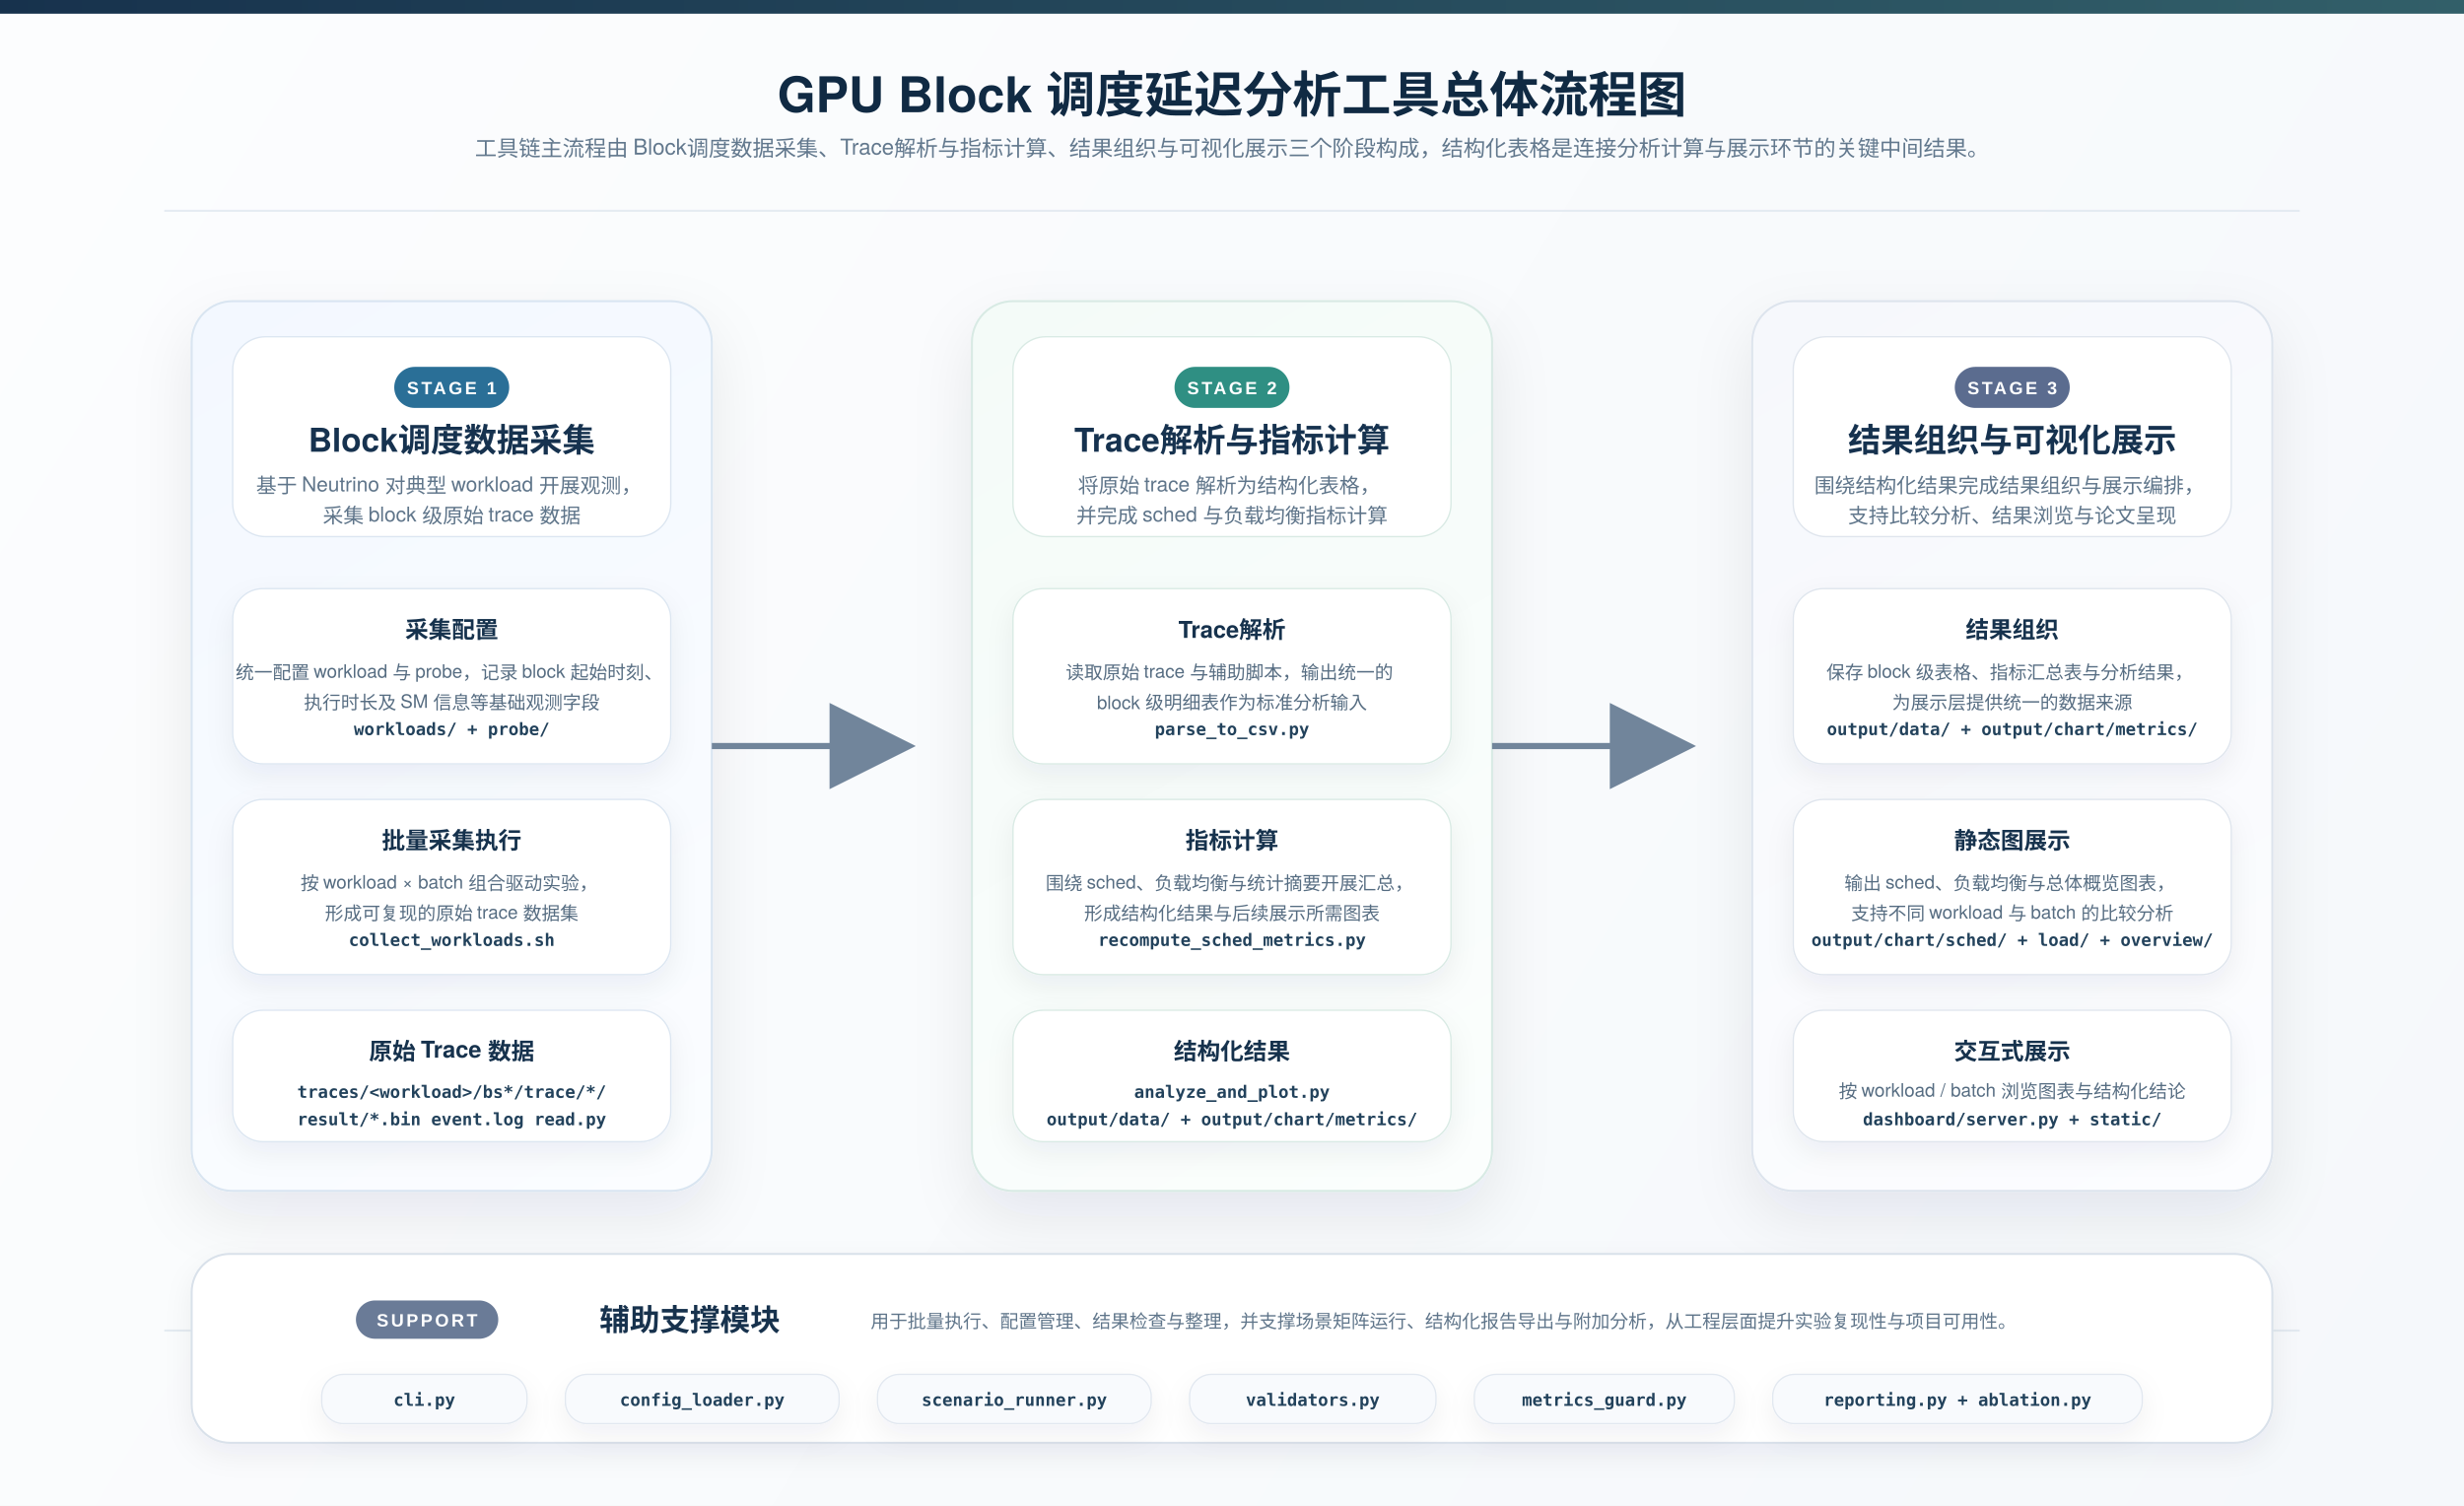
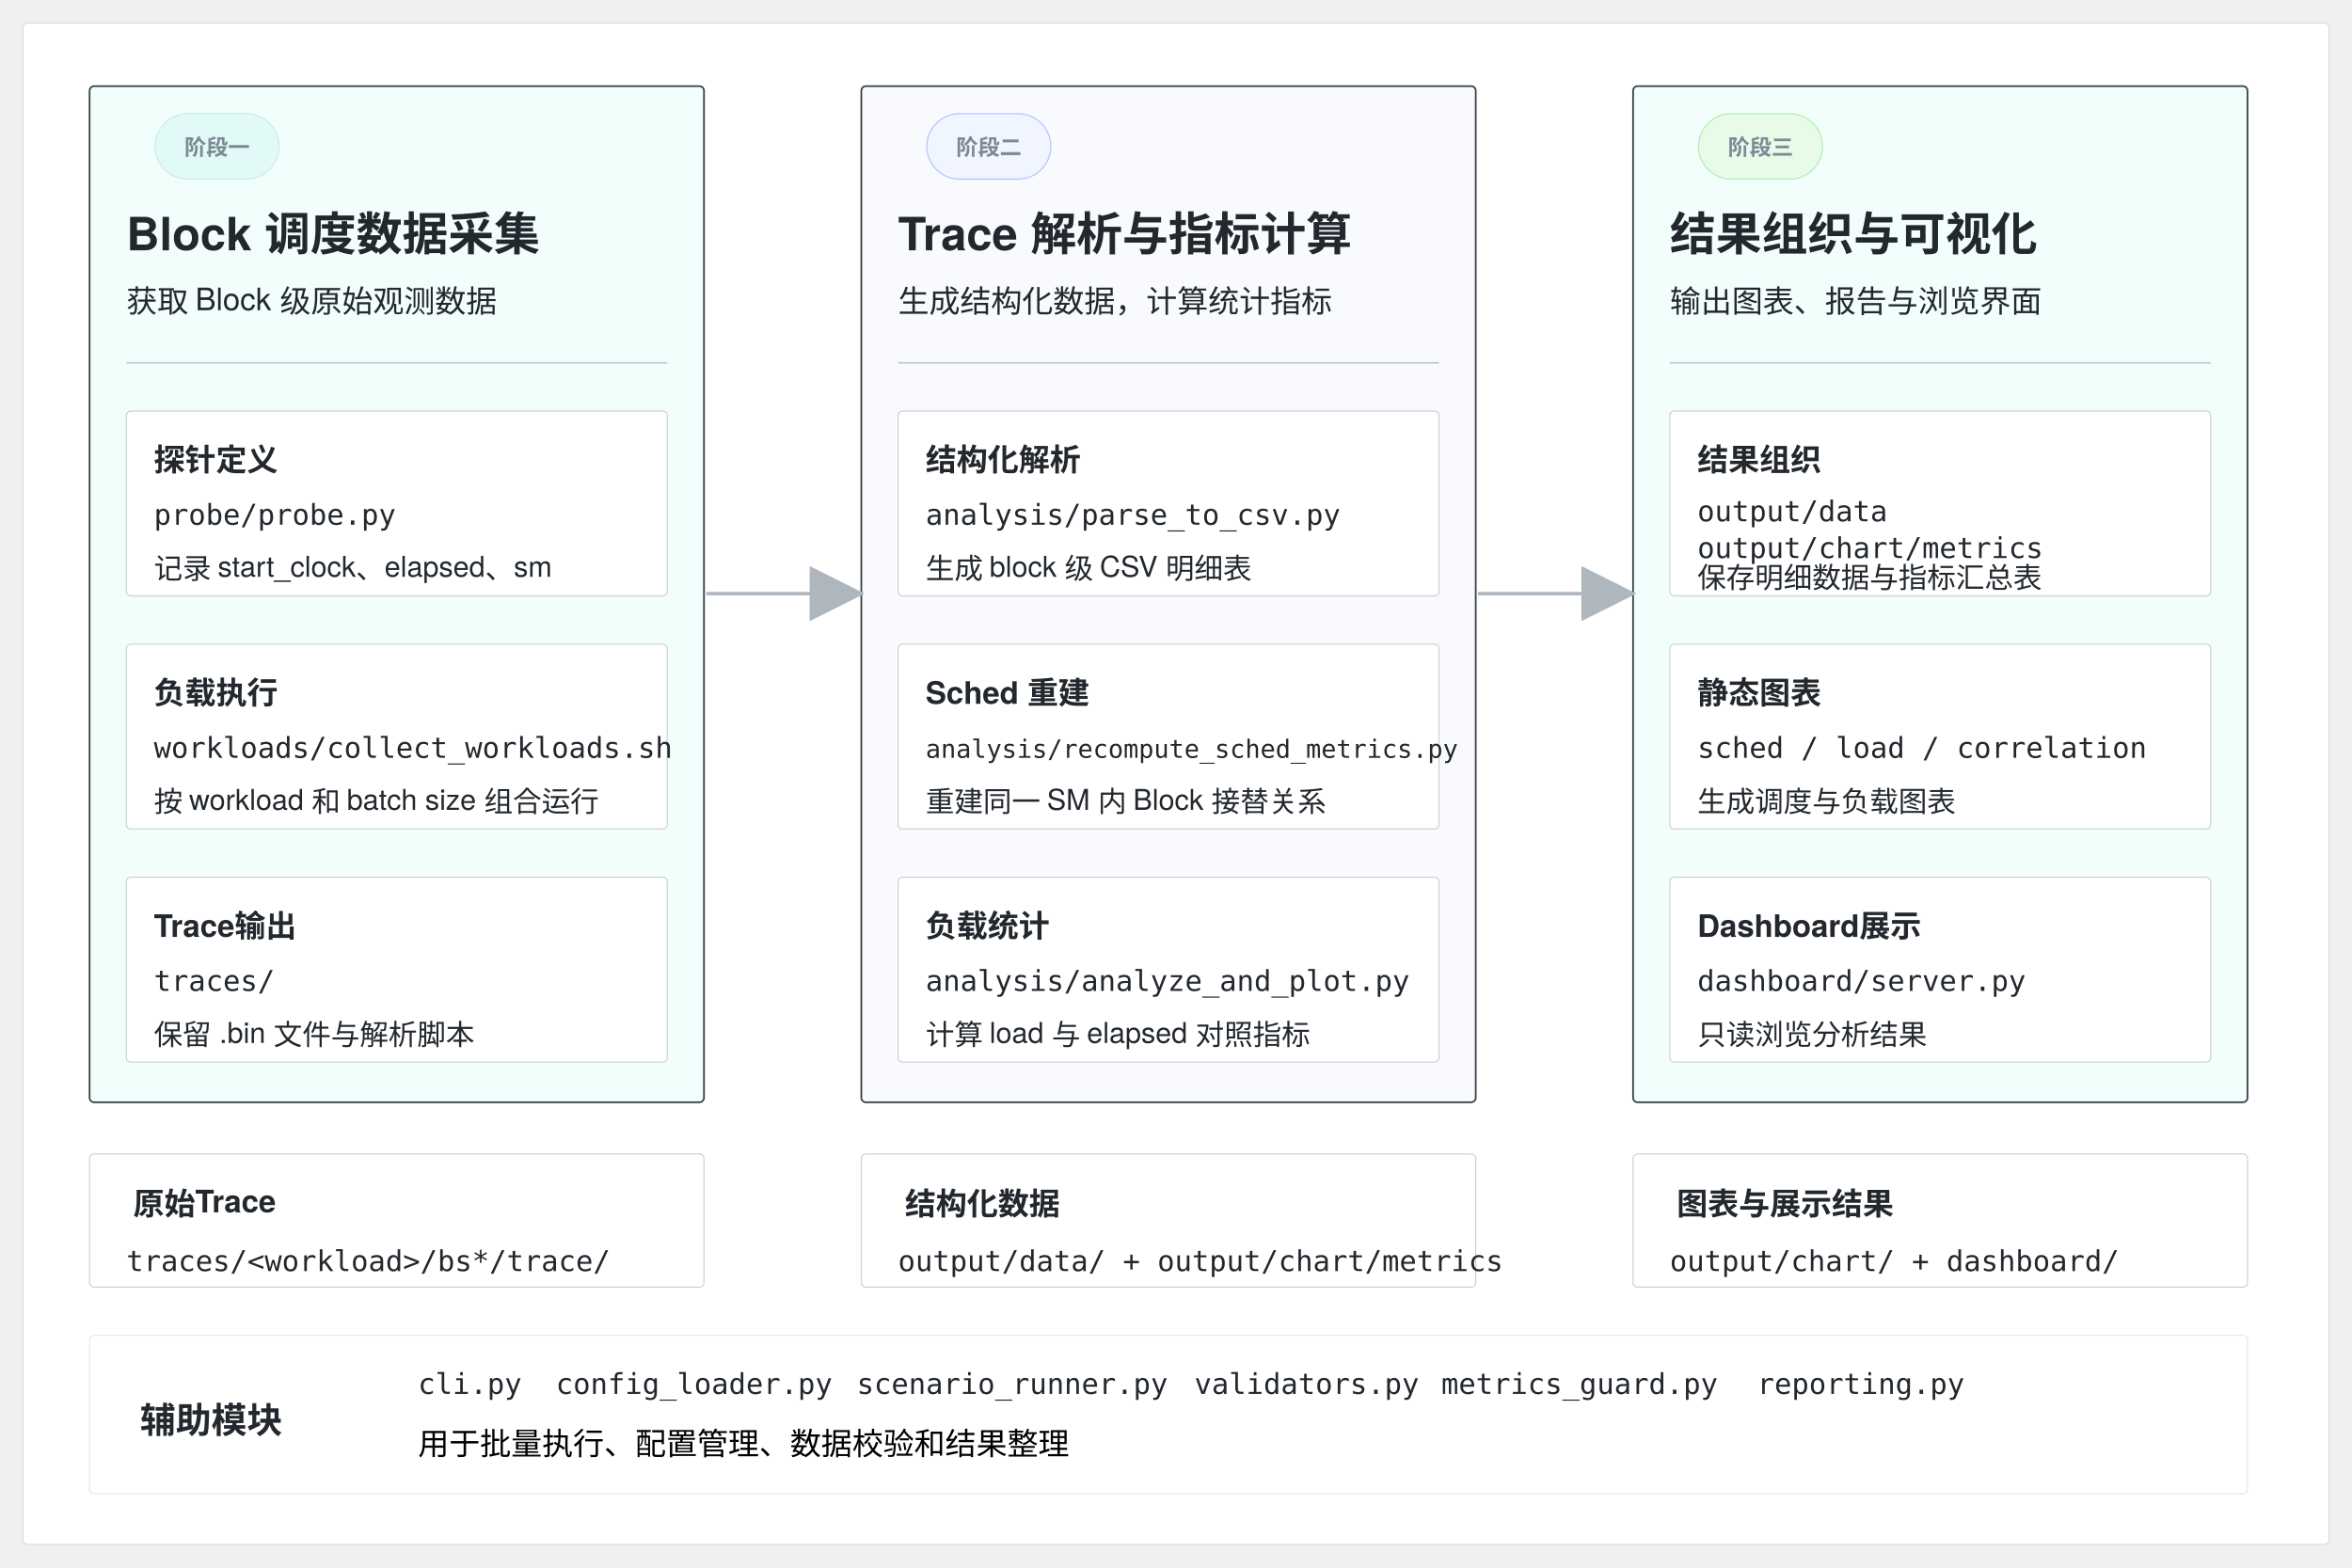
- <svg xmlns="http://www.w3.org/2000/svg" width="1800" height="1100" viewBox="0 0 1800 1100" fill="none">
+ <svg xmlns="http://www.w3.org/2000/svg" width="2048" height="1365" viewBox="0 0 2048 1365" fill="none">
  <defs>
-     <linearGradient id="bg" x1="0" y1="0" x2="1800" y2="1100" gradientUnits="userSpaceOnUse">
-       <stop offset="0" stop-color="#FCFDFE" />
-       <stop offset="1" stop-color="#F5F8FB" />
-     </linearGradient>
-     <linearGradient id="topLine" x1="0" y1="0" x2="1800" y2="0" gradientUnits="userSpaceOnUse">
-       <stop offset="0" stop-color="#17324D" />
-       <stop offset="1" stop-color="#325F69" />
-     </linearGradient>
-     <linearGradient id="cardBlue" x1="140" y1="220" x2="520" y2="870" gradientUnits="userSpaceOnUse">
-       <stop offset="0" stop-color="#F3F8FF" />
-       <stop offset="1" stop-color="#FBFDFF" />
-     </linearGradient>
-     <linearGradient id="cardGreen" x1="710" y1="220" x2="1090" y2="870" gradientUnits="userSpaceOnUse">
-       <stop offset="0" stop-color="#F4FBF8" />
-       <stop offset="1" stop-color="#FBFEFD" />
-     </linearGradient>
-     <linearGradient id="cardSlate" x1="1280" y1="220" x2="1660" y2="870" gradientUnits="userSpaceOnUse">
-       <stop offset="0" stop-color="#F6F8FC" />
-       <stop offset="1" stop-color="#FCFDFF" />
-     </linearGradient>
-     <filter id="shadow" x="-50" y="-50" width="1900" height="1220" filterUnits="userSpaceOnUse" color-interpolation-filters="sRGB">
-       <feDropShadow dx="0" dy="18" stdDeviation="22" flood-color="#15314C" flood-opacity="0.08" />
-     </filter>
-     <filter id="soft" x="-20" y="-20" width="1840" height="1180" filterUnits="userSpaceOnUse" color-interpolation-filters="sRGB">
-       <feDropShadow dx="0" dy="8" stdDeviation="10" flood-color="#15314C" flood-opacity="0.06" />
-     </filter>
-     <marker id="arrow" markerWidth="14" markerHeight="14" refX="12" refY="7" orient="auto">
-       <path d="M0 0L14 7L0 14V0Z" fill="#71859B" />
+     <marker id="arrow" markerWidth="16" markerHeight="16" refX="14" refY="8" orient="auto">
+       <path d="M0 0L16 8L0 16V0Z" fill="#AEB6BE" />
    </marker>
    <style>
-       .title { font: 700 36px "Helvetica Neue", "PingFang SC", "Microsoft YaHei", sans-serif; fill: #102A43; }
-       .subtitle { font: 500 16px "Helvetica Neue", "PingFang SC", "Microsoft YaHei", sans-serif; fill: #62788D; }
-       .chip { font: 700 13px "Helvetica Neue", Arial, sans-serif; letter-spacing: 1.8px; fill: #FFFFFF; }
-       .stageTitle { font: 700 24px "Helvetica Neue", "PingFang SC", "Microsoft YaHei", sans-serif; fill: #16324F; }
-       .stageDesc { font: 500 15px "Helvetica Neue", "PingFang SC", "Microsoft YaHei", sans-serif; fill: #5F758A; }
-       .boxTitle { font: 700 17px "Helvetica Neue", "PingFang SC", "Microsoft YaHei", sans-serif; fill: #17324D; }
-       .boxBody { font: 500 13.5px "Helvetica Neue", "PingFang SC", "Microsoft YaHei", sans-serif; fill: #576D82; }
-       .mono { font: 600 12.5px "SFMono-Regular", "Menlo", "Consolas", monospace; fill: #23425B; }
-       .laneTitle { font: 700 22px "Helvetica Neue", "PingFang SC", "Microsoft YaHei", sans-serif; fill: #17324D; }
-       .laneBody { font: 500 13.5px "Helvetica Neue", "PingFang SC", "Microsoft YaHei", sans-serif; fill: #5F758A; }
+       .title { font: 700 40px "Helvetica Neue", "PingFang SC", "Microsoft YaHei", sans-serif; fill: #22282E; }
+       .subtitle { font: 500 27px "Helvetica Neue", "PingFang SC", "Microsoft YaHei", sans-serif; fill: #22282E; }
+       .sectionTitle { font: 700 27px "Helvetica Neue", "PingFang SC", "Microsoft YaHei", sans-serif; fill: #22282E; }
+       .body { font: 500 25px "Helvetica Neue", "PingFang SC", "Microsoft YaHei", sans-serif; fill: #22282E; }
+       .mono { font: 500 25px "SFMono-Regular", "Menlo", "Consolas", monospace; fill: #22282E; }
+       .monoSmall { font: 500 22px "SFMono-Regular", "Menlo", "Consolas", monospace; fill: #22282E; }
+       .smallTitle { font: 700 27px "Helvetica Neue", "PingFang SC", "Microsoft YaHei", sans-serif; fill: #22282E; }
+       .stage { font: 700 19px "Helvetica Neue", "PingFang SC", "Microsoft YaHei", sans-serif; fill: #7D8994; }
+       .supportTitle { font: 700 31px "Helvetica Neue", "PingFang SC", "Microsoft YaHei", sans-serif; fill: #22282E; }
+       .supportText { font: 500 27px "Helvetica Neue", "PingFang SC", "Microsoft YaHei", sans-serif; fill: #000000; }
    </style>
  </defs>
-   <rect width="1800" height="1100" fill="url(#bg)" />
-   <rect x="0" y="0" width="1800" height="10" fill="url(#topLine)" />
-   <text x="900" y="82" text-anchor="middle" class="title">GPU Block 调度延迟分析工具总体流程图</text>
-   <text x="900" y="114" text-anchor="middle" class="subtitle">工具链主流程由 Block调度数据采集、Trace解析与指标计算、结果组织与可视化展示三个阶段构成，结构化表格是连接分析计算与展示环节的关键中间结果。</text>
-   <g opacity="0.6">
-     <path d="M120 154H1680" stroke="#D6E0EA" stroke-width="1.5" />
-     <path d="M120 972H1680" stroke="#D6E0EA" stroke-width="1.5" />
-   </g>
-   <g filter="url(#shadow)">
-     <rect x="140" y="220" width="380" height="650" rx="30" fill="url(#cardBlue)" stroke="#D9E5F1" stroke-width="1.5" />
-     <rect x="710" y="220" width="380" height="650" rx="30" fill="url(#cardGreen)" stroke="#D8EAE4" stroke-width="1.5" />
-     <rect x="1280" y="220" width="380" height="650" rx="30" fill="url(#cardSlate)" stroke="#DDE4ED" stroke-width="1.5" />
+   <rect x="20" y="20" width="2008" height="1325" rx="4" fill="#FFFFFF" stroke="#D7DCE0" />
+   <g>
+     <rect x="78" y="75" width="535" height="885" rx="4" fill="#F2FEFC" stroke="#36424A" stroke-width="1.5" />
+     <rect x="135" y="99" width="108" height="57" rx="28.5" fill="#E1FAF7" stroke="#CDEBE7" />
+     <text x="189" y="135" text-anchor="middle" class="stage">阶段一</text>
+     <text x="110" y="218" class="title">Block 调度数据采集</text>
+     <text x="110" y="272" class="subtitle">获取 Block 级原始观测数据</text>
+     <path d="M110 316H581" stroke="#C4CBD0" stroke-width="1.5" />
+     <rect x="110" y="358" width="471" height="161" rx="4" fill="#FFFFFF" stroke="#CDD1D4" />
+     <text x="134" y="410" class="sectionTitle">探针定义</text>
+     <text x="134" y="457" class="mono">probe/probe.py</text>
+     <text x="134" y="504" class="body">记录 start_clock、elapsed、sm</text>
+     <rect x="110" y="561" width="471" height="161" rx="4" fill="#FFFFFF" stroke="#CDD1D4" />
+     <text x="134" y="613" class="sectionTitle">负载执行</text>
+     <text x="134" y="660" class="mono">workloads/collect_workloads.sh</text>
+     <text x="134" y="707" class="body">按 workload 和 batch size 组合运行</text>
+     <rect x="110" y="764" width="471" height="161" rx="4" fill="#FFFFFF" stroke="#CDD1D4" />
+     <text x="134" y="816" class="sectionTitle">Trace输出</text>
+     <text x="134" y="863" class="mono">traces/</text>
+     <text x="134" y="910" class="body">保留 .bin 文件与解析脚本</text>
  </g>
  <g>
-     <rect x="170" y="246" width="320" height="146" rx="24" fill="#FFFFFF" stroke="#DCE6F1" />
-     <rect x="288" y="268" width="84" height="30" rx="15" fill="#2A6F97" />
-     <text x="330" y="288" text-anchor="middle" class="chip">STAGE 1</text>
-     <text x="330" y="330" text-anchor="middle" class="stageTitle">Block调度数据采集</text>
-     <text x="330" y="360" text-anchor="middle" class="stageDesc">
-       <tspan x="330" dy="0">基于 Neutrino 对典型 workload 开展观测，</tspan>
-       <tspan x="330" dy="22">采集 block 级原始 trace 数据</tspan>
-     </text>
-     <g filter="url(#soft)">
-       <rect x="170" y="430" width="320" height="128" rx="22" fill="#FFFFFF" stroke="#DCE6F1" />
-       <text x="330" y="466" text-anchor="middle" class="boxTitle">采集配置</text>
-       <text x="330" y="496" text-anchor="middle" class="boxBody">
-         <tspan x="330" dy="0">统一配置 workload 与 probe，记录 block 起始时刻、</tspan>
-         <tspan x="330" dy="22">执行时长及 SM 信息等基础观测字段</tspan>
-       </text>
-       <text x="330" y="537" text-anchor="middle" class="mono">workloads/   +   probe/</text>
-     </g>
-     <g filter="url(#soft)">
-       <rect x="170" y="584" width="320" height="128" rx="22" fill="#FFFFFF" stroke="#DCE6F1" />
-       <text x="330" y="620" text-anchor="middle" class="boxTitle">批量采集执行</text>
-       <text x="330" y="650" text-anchor="middle" class="boxBody">
-         <tspan x="330" dy="0">按 workload × batch 组合驱动实验，</tspan>
-         <tspan x="330" dy="22">形成可复现的原始 trace 数据集</tspan>
-       </text>
-       <text x="330" y="691" text-anchor="middle" class="mono">collect_workloads.sh</text>
-     </g>
-     <g filter="url(#soft)">
-       <rect x="170" y="738" width="320" height="96" rx="22" fill="#FFFFFF" stroke="#DCE6F1" />
-       <text x="330" y="774" text-anchor="middle" class="boxTitle">原始 Trace 数据</text>
-       <text x="330" y="802" text-anchor="middle" class="mono">traces/&lt;workload&gt;/bs*/trace/*/</text>
-       <text x="330" y="822" text-anchor="middle" class="mono">result/*.bin   event.log   read.py</text>
-     </g>
+     <rect x="750" y="75" width="535" height="885" rx="4" fill="#F8FAFD" stroke="#36424A" stroke-width="1.5" />
+     <rect x="807" y="99" width="108" height="57" rx="28.5" fill="#F1F5FF" stroke="#AFC5FF" />
+     <text x="861" y="135" text-anchor="middle" class="stage">阶段二</text>
+     <text x="782" y="218" class="title">Trace 解析与指标计算</text>
+     <text x="782" y="272" class="subtitle">生成结构化数据，计算统计指标</text>
+     <path d="M782 316H1253" stroke="#C4CBD0" stroke-width="1.5" />
+     <rect x="782" y="358" width="471" height="161" rx="4" fill="#FFFFFF" stroke="#CDD1D4" />
+     <text x="806" y="410" class="sectionTitle">结构化解析</text>
+     <text x="806" y="457" class="mono">analysis/parse_to_csv.py</text>
+     <text x="806" y="504" class="body">生成 block 级 CSV 明细表</text>
+     <rect x="782" y="561" width="471" height="161" rx="4" fill="#FFFFFF" stroke="#CDD1D4" />
+     <text x="806" y="613" class="sectionTitle">Sched 重建</text>
+     <text x="806" y="660" class="monoSmall">analysis/recompute_sched_metrics.py</text>
+     <text x="806" y="707" class="body">重建同一 SM 内 Block 接替关系</text>
+     <rect x="782" y="764" width="471" height="161" rx="4" fill="#FFFFFF" stroke="#CDD1D4" />
+     <text x="806" y="816" class="sectionTitle">负载统计</text>
+     <text x="806" y="863" class="mono">analysis/analyze_and_plot.py</text>
+     <text x="806" y="910" class="body">计算 load 与 elapsed 对照指标</text>
  </g>
  <g>
-     <rect x="740" y="246" width="320" height="146" rx="24" fill="#FFFFFF" stroke="#D9EAE4" />
-     <rect x="858" y="268" width="84" height="30" rx="15" fill="#2F8F83" />
-     <text x="900" y="288" text-anchor="middle" class="chip">STAGE 2</text>
-     <text x="900" y="330" text-anchor="middle" class="stageTitle">Trace解析与指标计算</text>
-     <text x="900" y="360" text-anchor="middle" class="stageDesc">
-       <tspan x="900" dy="0">将原始 trace 解析为结构化表格，</tspan>
-       <tspan x="900" dy="22">并完成 sched 与负载均衡指标计算</tspan>
-     </text>
-     <g filter="url(#soft)">
-       <rect x="740" y="430" width="320" height="128" rx="22" fill="#FFFFFF" stroke="#D9EAE4" />
-       <text x="900" y="466" text-anchor="middle" class="boxTitle">Trace解析</text>
-       <text x="900" y="496" text-anchor="middle" class="boxBody">
-         <tspan x="900" dy="0">读取原始 trace 与辅助脚本，输出统一的</tspan>
-         <tspan x="900" dy="22">block 级明细表作为标准分析输入</tspan>
-       </text>
-       <text x="900" y="537" text-anchor="middle" class="mono">parse_to_csv.py</text>
-     </g>
-     <g filter="url(#soft)">
-       <rect x="740" y="584" width="320" height="128" rx="22" fill="#FFFFFF" stroke="#D9EAE4" />
-       <text x="900" y="620" text-anchor="middle" class="boxTitle">指标计算</text>
-       <text x="900" y="650" text-anchor="middle" class="boxBody">
-         <tspan x="900" dy="0">围绕 sched、负载均衡与统计摘要开展汇总，</tspan>
-         <tspan x="900" dy="22">形成结构化结果与后续展示所需图表</tspan>
-       </text>
-       <text x="900" y="691" text-anchor="middle" class="mono">recompute_sched_metrics.py</text>
-     </g>
-     <g filter="url(#soft)">
-       <rect x="740" y="738" width="320" height="96" rx="22" fill="#FFFFFF" stroke="#D9EAE4" />
-       <text x="900" y="774" text-anchor="middle" class="boxTitle">结构化结果</text>
-       <text x="900" y="802" text-anchor="middle" class="mono">analyze_and_plot.py</text>
-       <text x="900" y="822" text-anchor="middle" class="mono">output/data/   +   output/chart/metrics/</text>
-     </g>
+     <rect x="1422" y="75" width="535" height="885" rx="4" fill="#F2FEFC" stroke="#36424A" stroke-width="1.5" />
+     <rect x="1479" y="99" width="108" height="57" rx="28.5" fill="#E8FBE9" stroke="#AEEFB2" />
+     <text x="1533" y="135" text-anchor="middle" class="stage">阶段三</text>
+     <text x="1454" y="218" class="title">结果组织与可视化</text>
+     <text x="1454" y="272" class="subtitle">输出图表、报告与浏览界面</text>
+     <path d="M1454 316H1925" stroke="#C4CBD0" stroke-width="1.5" />
+     <rect x="1454" y="358" width="471" height="161" rx="4" fill="#FFFFFF" stroke="#CDD1D4" />
+     <text x="1478" y="410" class="sectionTitle">结果组织</text>
+     <text x="1478" y="454" class="mono">output/data</text>
+     <text x="1478" y="486" class="mono">output/chart/metrics</text>
+     <text x="1478" y="512" class="body">保存明细数据与指标汇总表</text>
+     <rect x="1454" y="561" width="471" height="161" rx="4" fill="#FFFFFF" stroke="#CDD1D4" />
+     <text x="1478" y="613" class="sectionTitle">静态图表</text>
+     <text x="1478" y="660" class="mono">sched / load / correlation</text>
+     <text x="1478" y="707" class="body">生成调度与负载图表</text>
+     <rect x="1454" y="764" width="471" height="161" rx="4" fill="#FFFFFF" stroke="#CDD1D4" />
+     <text x="1478" y="816" class="sectionTitle">Dashboard展示</text>
+     <text x="1478" y="863" class="mono">dashboard/server.py</text>
+     <text x="1478" y="910" class="body">只读浏览分析结果</text>
+   </g>
+   <path d="M615 517H747" stroke="#AEB6BE" stroke-width="3" marker-end="url(#arrow)" />
+   <path d="M1287 517H1419" stroke="#AEB6BE" stroke-width="3" marker-end="url(#arrow)" />
+   <g>
+     <rect x="78" y="1005" width="535" height="116" rx="4" fill="#FFFFFF" stroke="#CDD1D4" />
+     <text x="116" y="1058" class="smallTitle">原始Trace</text>
+     <text x="110" y="1107" class="mono">traces/&lt;workload&gt;/bs*/trace/</text>
+     <rect x="750" y="1005" width="535" height="116" rx="4" fill="#FFFFFF" stroke="#CDD1D4" />
+     <text x="788" y="1058" class="smallTitle">结构化数据</text>
+     <text x="782" y="1107" class="mono">output/data/ + output/chart/metrics</text>
+     <rect x="1422" y="1005" width="535" height="116" rx="4" fill="#FFFFFF" stroke="#CDD1D4" />
+     <text x="1460" y="1058" class="smallTitle">图表与展示结果</text>
+     <text x="1454" y="1107" class="mono">output/chart/ + dashboard/</text>
  </g>
  <g>
-     <rect x="1310" y="246" width="320" height="146" rx="24" fill="#FFFFFF" stroke="#DFE5ED" />
-     <rect x="1428" y="268" width="84" height="30" rx="15" fill="#5B6C8F" />
-     <text x="1470" y="288" text-anchor="middle" class="chip">STAGE 3</text>
-     <text x="1470" y="330" text-anchor="middle" class="stageTitle">结果组织与可视化展示</text>
-     <text x="1470" y="360" text-anchor="middle" class="stageDesc">
-       <tspan x="1470" dy="0">围绕结构化结果完成结果组织与展示编排，</tspan>
-       <tspan x="1470" dy="22">支持比较分析、结果浏览与论文呈现</tspan>
-     </text>
-     <g filter="url(#soft)">
-       <rect x="1310" y="430" width="320" height="128" rx="22" fill="#FFFFFF" stroke="#DFE5ED" />
-       <text x="1470" y="466" text-anchor="middle" class="boxTitle">结果组织</text>
-       <text x="1470" y="496" text-anchor="middle" class="boxBody">
-         <tspan x="1470" dy="0">保存 block 级表格、指标汇总表与分析结果，</tspan>
-         <tspan x="1470" dy="22">为展示层提供统一的数据来源</tspan>
-       </text>
-       <text x="1470" y="537" text-anchor="middle" class="mono">output/data/   +   output/chart/metrics/</text>
-     </g>
-     <g filter="url(#soft)">
-       <rect x="1310" y="584" width="320" height="128" rx="22" fill="#FFFFFF" stroke="#DFE5ED" />
-       <text x="1470" y="620" text-anchor="middle" class="boxTitle">静态图展示</text>
-       <text x="1470" y="650" text-anchor="middle" class="boxBody">
-         <tspan x="1470" dy="0">输出 sched、负载均衡与总体概览图表，</tspan>
-         <tspan x="1470" dy="22">支持不同 workload 与 batch 的比较分析</tspan>
-       </text>
-       <text x="1470" y="691" text-anchor="middle" class="mono">output/chart/sched/   +   load/   +   overview/</text>
-     </g>
-     <g filter="url(#soft)">
-       <rect x="1310" y="738" width="320" height="96" rx="22" fill="#FFFFFF" stroke="#DFE5ED" />
-       <text x="1470" y="774" text-anchor="middle" class="boxTitle">交互式展示</text>
-       <text x="1470" y="802" text-anchor="middle" class="boxBody">按 workload / batch 浏览图表与结构化结论</text>
-       <text x="1470" y="822" text-anchor="middle" class="mono">dashboard/server.py   +   static/</text>
-     </g>
-   </g>
-   <g>
-     <path d="M520 545H660" stroke="#71859B" stroke-width="4.5" marker-end="url(#arrow)" />
-     <path d="M1090 545H1230" stroke="#71859B" stroke-width="4.5" marker-end="url(#arrow)" />
-   </g>
-   <g filter="url(#soft)">
-     <rect x="140" y="916" width="1520" height="138" rx="28" fill="#FFFFFF" stroke="#D9E1EA" stroke-width="1.5" />
-   </g>
-   <g>
-     <rect x="260" y="950" width="104" height="28" rx="14" fill="#6A7B97" />
-     <text x="312" y="969" text-anchor="middle" class="chip">SUPPORT</text>
-     <text x="570" y="972" text-anchor="end" class="laneTitle">辅助支撑模块</text>
-     <text x="636" y="970" class="laneBody">用于批量执行、配置管理、结果检查与整理，并支撑场景矩阵运行、结构化报告导出与附加分析，从工程层面提升实验复现性与项目可用性。</text>
-     <g filter="url(#soft)">
-       <rect x="235" y="1004" width="150" height="36" rx="16" fill="#F8FAFD" stroke="#E2E8F0" />
-       <text x="310" y="1027" text-anchor="middle" class="mono">cli.py</text>
-     </g>
-     <g filter="url(#soft)">
-       <rect x="413" y="1004" width="200" height="36" rx="16" fill="#F8FAFD" stroke="#E2E8F0" />
-       <text x="513" y="1027" text-anchor="middle" class="mono">config_loader.py</text>
-     </g>
-     <g filter="url(#soft)">
-       <rect x="641" y="1004" width="200" height="36" rx="16" fill="#F8FAFD" stroke="#E2E8F0" />
-       <text x="741" y="1027" text-anchor="middle" class="mono">scenario_runner.py</text>
-     </g>
-     <g filter="url(#soft)">
-       <rect x="869" y="1004" width="180" height="36" rx="16" fill="#F8FAFD" stroke="#E2E8F0" />
-       <text x="959" y="1027" text-anchor="middle" class="mono">validators.py</text>
-     </g>
-     <g filter="url(#soft)">
-       <rect x="1077" y="1004" width="190" height="36" rx="16" fill="#F8FAFD" stroke="#E2E8F0" />
-       <text x="1172" y="1027" text-anchor="middle" class="mono">metrics_guard.py</text>
-     </g>
-     <g filter="url(#soft)">
-       <rect x="1295" y="1004" width="270" height="36" rx="16" fill="#F8FAFD" stroke="#E2E8F0" />
-       <text x="1430" y="1027" text-anchor="middle" class="mono">reporting.py   +   ablation.py</text>
-     </g>
+     <rect x="78" y="1163" width="1879" height="138" rx="4" fill="#FFFFFF" stroke="#E2E8F0" />
+     <text x="122" y="1248" class="supportTitle">辅助模块</text>
+     <text x="364" y="1214" class="mono">cli.py</text>
+     <text x="484" y="1214" class="mono">config_loader.py</text>
+     <text x="746" y="1214" class="mono">scenario_runner.py</text>
+     <text x="1040" y="1214" class="mono">validators.py</text>
+     <text x="1255" y="1214" class="mono">metrics_guard.py</text>
+     <text x="1530" y="1214" class="mono">reporting.py</text>
+     <text x="364" y="1267" class="supportText">用于批量执行、配置管理、数据校验和结果整理</text>
  </g>
</svg>
